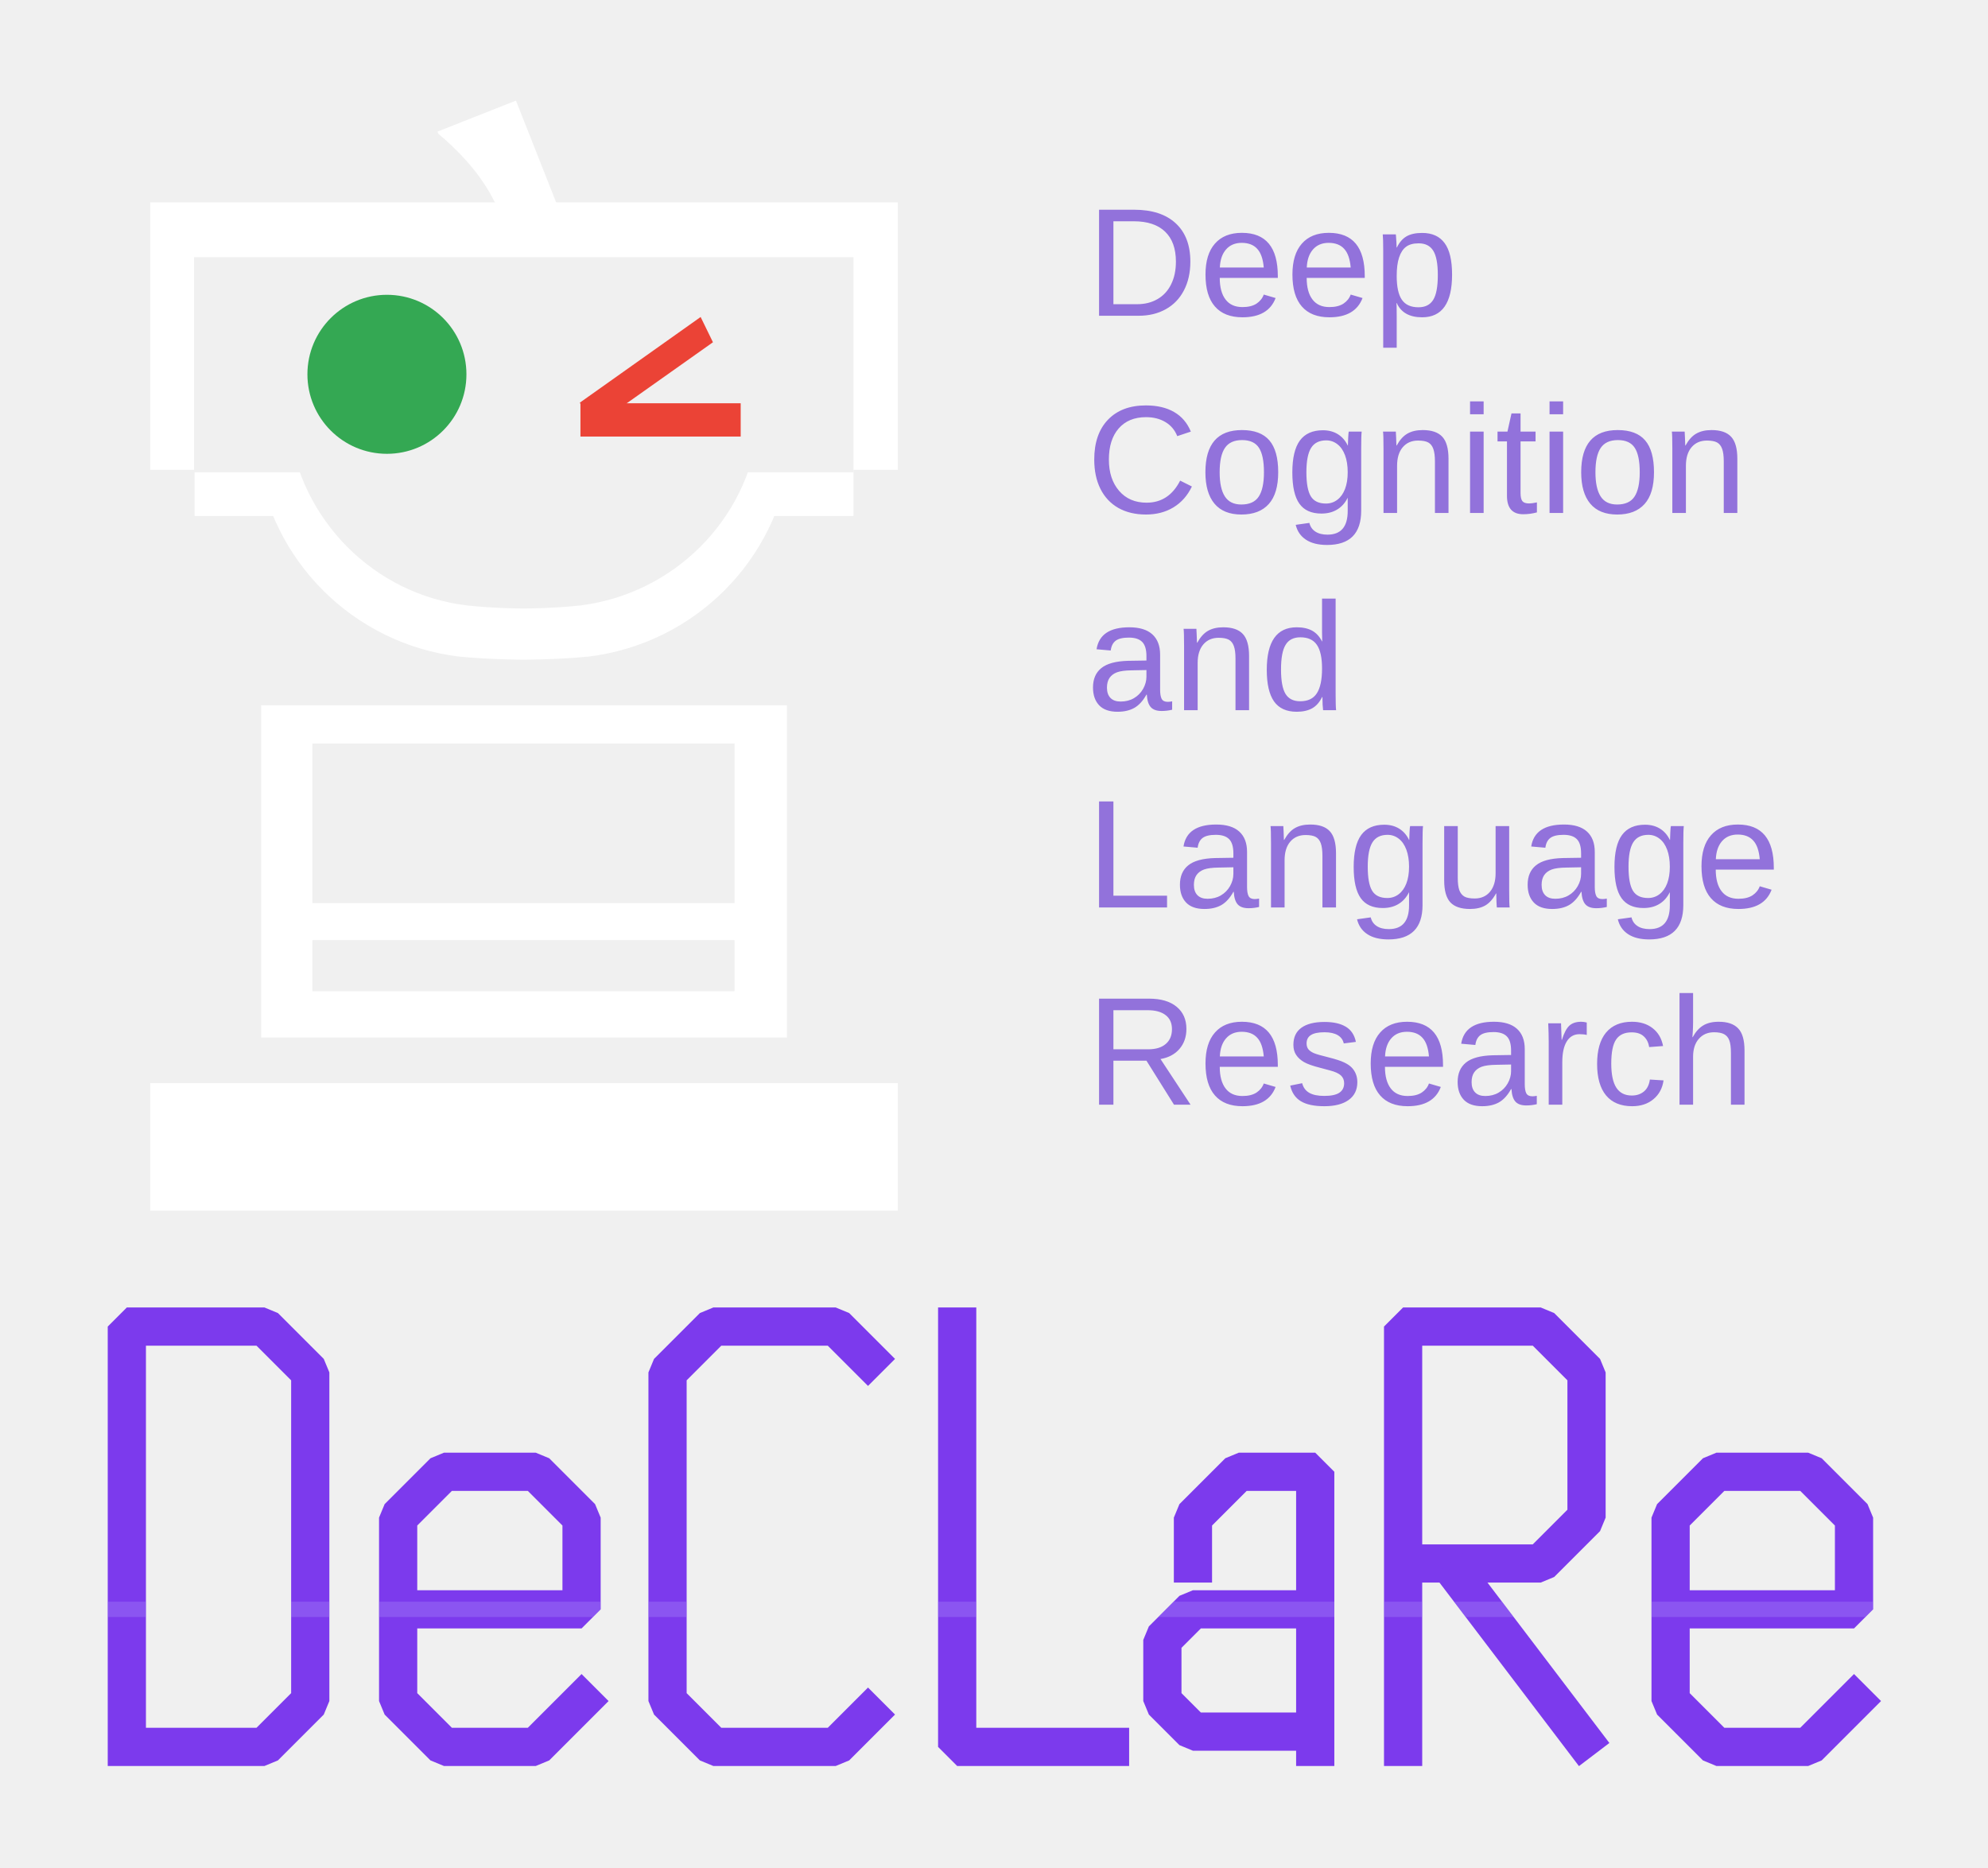
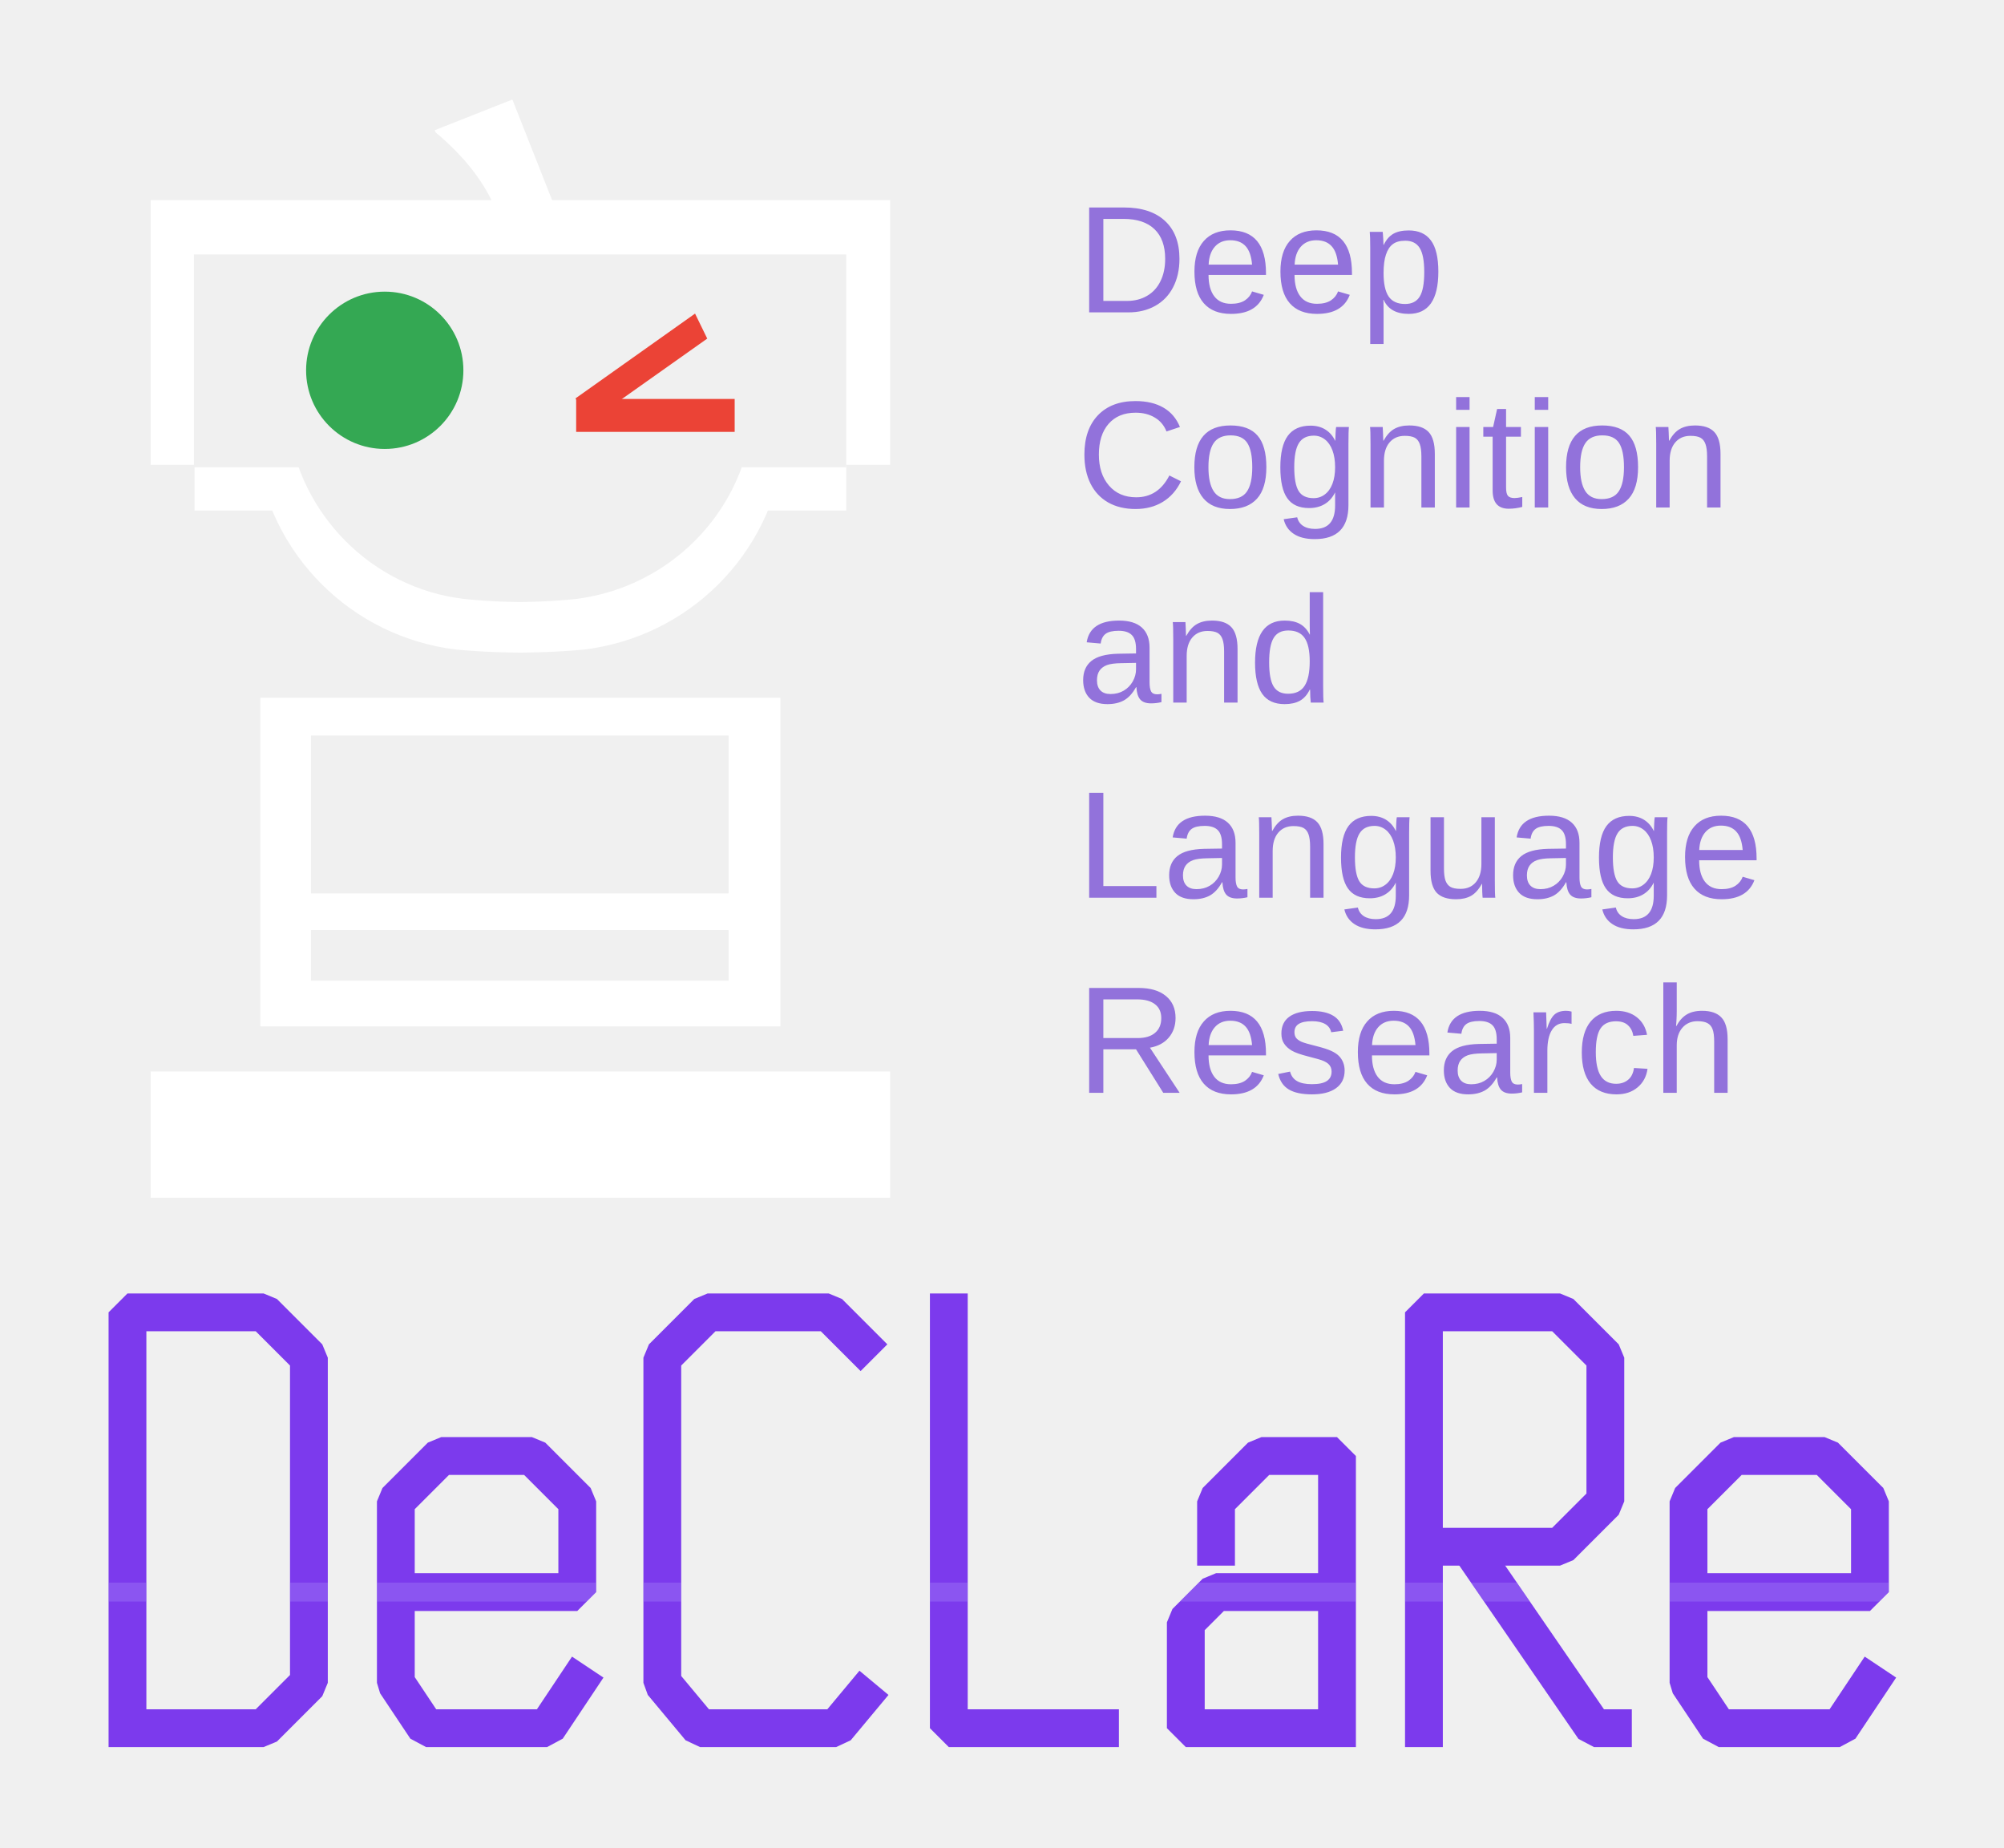
- <svg xmlns="http://www.w3.org/2000/svg" xmlns:xlink="http://www.w3.org/1999/xlink" viewBox="13.72 29.27 322.56 302.96" xml:space="preserve" role="img" aria-labelledby="title desc">
+ <svg xmlns="http://www.w3.org/2000/svg" xmlns:xlink="http://www.w3.org/1999/xlink" viewBox="13.39 29.27 328.72 302.96" xml:space="preserve" role="img" aria-labelledby="title desc">
  <style type="text/css">
  /*
    DeCLaRe identity constants:
    main stroke: 10px; chamfer: 12px.
    wordmark purple: #7C3AED.
    green eye: #34A853; red angular eye: #EB4336.
  */
  /* The robot is a single themeable silhouette (currentColor) with the
     interior detail carved out as true transparency via #robot-knockout,
     so it composites cleanly on any background in both themes. */
  .module { fill: none; stroke: #7C3AED; stroke-width: 10; stroke-linecap: square; stroke-linejoin: bevel; }
  .a-terminal { fill: #7C3AED; }
  .clean-terminal { stroke-linecap: butt; }
-   /* Internal construction thread: a single continuous horizontal line on the
-      wordmark's shared axis (y74, the lowercase crossbar line), but masked to
-      the letter ink (#wordmark-ink) so it is visible only *inside* the glyph
-      strokes and never floats in the gaps between letters. It reads as an
-      internal assembly seam: thinner than the 10px letter stroke, in a slightly
-      lighter/brighter purple than the main wordmark. */
-   .thread { fill: none; stroke: #A78BFA; stroke-width: 4; stroke-linecap: butt; }
+   /* Construction thread: a single faded light-purple line on the wordmark's
+      shared axis (y74), masked to the glyph ink (#wordmark-ink) so it only shows
+      *inside* the letters as a subtle internal assembly seam. */
+   .thread { fill: none; stroke: #A78BFA; stroke-width: 5; stroke-linecap: butt; }
  /* Recolour the cloned glyph strokes to white inside the mask only, so the
     mask's luminance is solid where the letters are drawn. */
  #wordmark-ink .module { stroke: #fff; }
  .theme { fill: #9272DB; font-family: Arial, Helvetica, sans-serif; font-size: 25px; font-weight: 500; letter-spacing: .2px; }

</style>
  <defs>
    <clipPath id="robot-antenna-clip">
      <rect x="71.5" y="8.7" width="21.5" height="24.2" />
    </clipPath>
    <mask id="robot-knockout" maskUnits="userSpaceOnUse" x="0" y="0" width="200" height="200">
      <rect x="133.6" y="63.7" width="14.6" height="11.8" fill="#fff" />
      <path fill="#fff" d="M94.7,11.2c0.2,0,5.3,0,10.5,0.5c17.2,2.1,30.7,15.6,32.8,32.8c0.5,5.2,0.5,10.3,0.5,10.5c0,0.2,0,5.3-0.5,10.5c-2.1,17.2-15.6,30.7-32.8,32.8c-5.2,0.5-10.3,0.5-10.5,0.5c-0.2,0-5.3,0-10.5-0.5c-17.2-2.1-30.7-15.6-32.8-32.8c-0.5-5.2-0.5-10.3-0.5-10.5c0-0.2,0-5.3,0.5-10.5c2.1-17.2,15.6-30.7,32.8-32.8C89.4,11.2,94.5,11.2,94.7,11.2z" />
      <path fill="#000" d="M94.7,13.3c0.2,0,4.6,0,9.2,0.5c15.1,1.8,27,13.8,28.9,28.9c0.5,4.6,0.5,9.1,0.5,9.2s0,4.6-0.5,9.2c-1.8,15.1-13.8,27-28.9,28.9c-4.6,0.5-9.1,0.5-9.2,0.5c-0.2,0-4.6,0-9.2-0.5c-15.1-1.8-27-13.8-28.9-28.9c-0.5-4.6-0.5-9.1-0.5-9.2s0-4.6,0.5-9.2c1.8-15.1,13.8-27,28.9-28.9C90.1,13.3,94.6,13.3,94.7,13.3z" />
      <rect x="43.7" y="1" width="102" height="66.2" fill="#000" />
      <rect x="41.3" y="63.7" width="14.6" height="11.8" fill="#fff" />
      <rect x="34.1" y="167.5" width="121.3" height="20.7" fill="#fff" />
      <rect x="52.1" y="106.2" width="85.3" height="53.9" fill="#fff" />
      <rect x="60.4" y="112.4" width="68.5" height="25.9" fill="#000" />
      <rect x="60.4" y="144.3" width="68.5" height="8.3" fill="#000" />
      <rect x="84" y="9.9" width="13.7" height="20.7" transform="matrix(0.9301 -0.3673 0.3673 0.9301 -1.0708 34.7719)" fill="#fff" />
      <path clip-path="url(#robot-antenna-clip)" fill="none" stroke="#000" stroke-width="6" d="M73.9,12.4c3.4,1.8,6.5,4.4,9.3,7.5c2.9,3.3,5.3,7.2,5.8,11.7" />
      <rect x="34.1" y="24.6" width="121.3" height="43.4" fill="#fff" />
      <rect x="41.2" y="33.5" width="107" height="34.9" fill="#000" />
    </mask>
    <g id="robot-master">
      <rect x="0" y="0" width="200" height="200" fill="currentColor" mask="url(#robot-knockout)" />
      <circle cx="72.5" cy="52.5" r="12.9" fill="#34A853" />
      <rect x="103.9" y="57.2" width="26" height="5.4" fill="#EB4336" />
      <polygon points="103.8,57.1 123.4,43.2 125.4,47.3 105.9,61.1" fill="#EB4336" />
    </g>
-     <path id="lower-bowl" d="M0 36H48V12L36 0H12L0 12V60L12 72H36L48 60" />
+     <path id="lower-bowl" d="M0 36H48V12L36 0H12L0 12V60L8 72H40L48 60" />
    <g id="lower-e">
      <use xlink:href="#lower-bowl" class="module" />
    </g>
    <g id="wordmark-master">
      <g id="wordmark-shapes">
        <g id="letter-D">
          <path class="module" d="M0 110V0H36L48 12V98L36 110H0" />
        </g>
        <use id="letter-e-1" xlink:href="#lower-e" transform="translate(71 38)" />
        <g id="letter-C" transform="translate(1.5 0)">
-           <path class="module clean-terminal" d="M196 12L184 0H152L140 12V98L152 110H184L196 98" />
+           <path class="module clean-terminal" d="M196 12L184 0H152L140 12V98L150 110H186L196 98" />
        </g>
        <g id="letter-L" transform="translate(-0.7 0)">
          <path class="module" d="M218 0V110H258" />
        </g>
-         <g id="letter-a" transform="translate(263 38)">
-           <path class="module" d="M48 72V0H28L16 12V24 M48 36H16L8 44V60L16 68H48Z" />
+         <g id="letter-a" transform="translate(272 38)">
+           <path class="module" d="M48 72V0H28L16 12V24 M48 36H16L8 44V72H48" />
        </g>
-         <g id="letter-R" transform="translate(-24 0)">
+         <g id="letter-R" transform="translate(-15 0)">
          <path class="module" d="M358 110V0H394L406 12V50L394 62H358" />
-           <path class="module clean-terminal" d="M370 62L408 112" />
+           <path class="module clean-terminal" d="M370 62L403 110H413" />
        </g>
-         <use id="letter-e-2" xlink:href="#lower-e" transform="translate(404 38)" />
+         <use id="letter-e-2" xlink:href="#lower-e" transform="translate(413 38)" />
      </g>
      <path class="thread" d="M-10 74H480" mask="url(#wordmark-ink)" />
    </g>
    <mask id="wordmark-ink" maskUnits="userSpaceOnUse" x="-20" y="-20" width="540" height="160">
      <use xlink:href="#wordmark-shapes" />
    </mask>
  </defs>
  <g id="square-composition" transform="translate(0 37.5)">
    <g id="robot" style="color:#FFFFFF" transform="translate(4 0)">
      <use xlink:href="#robot-master" />
    </g>
    <g id="theme-text" class="theme">
      <text x="190" y="43">Deep</text>
      <text x="190" y="75">Cognition</text>
      <text x="190" y="107">and</text>
      <text x="190" y="139">Language</text>
      <text x="190" y="171">Research</text>
    </g>
    <g id="wordmark" transform="translate(34.3 207) scale(.62)">
      <use xlink:href="#wordmark-master" />
    </g>
  </g>
</svg>
